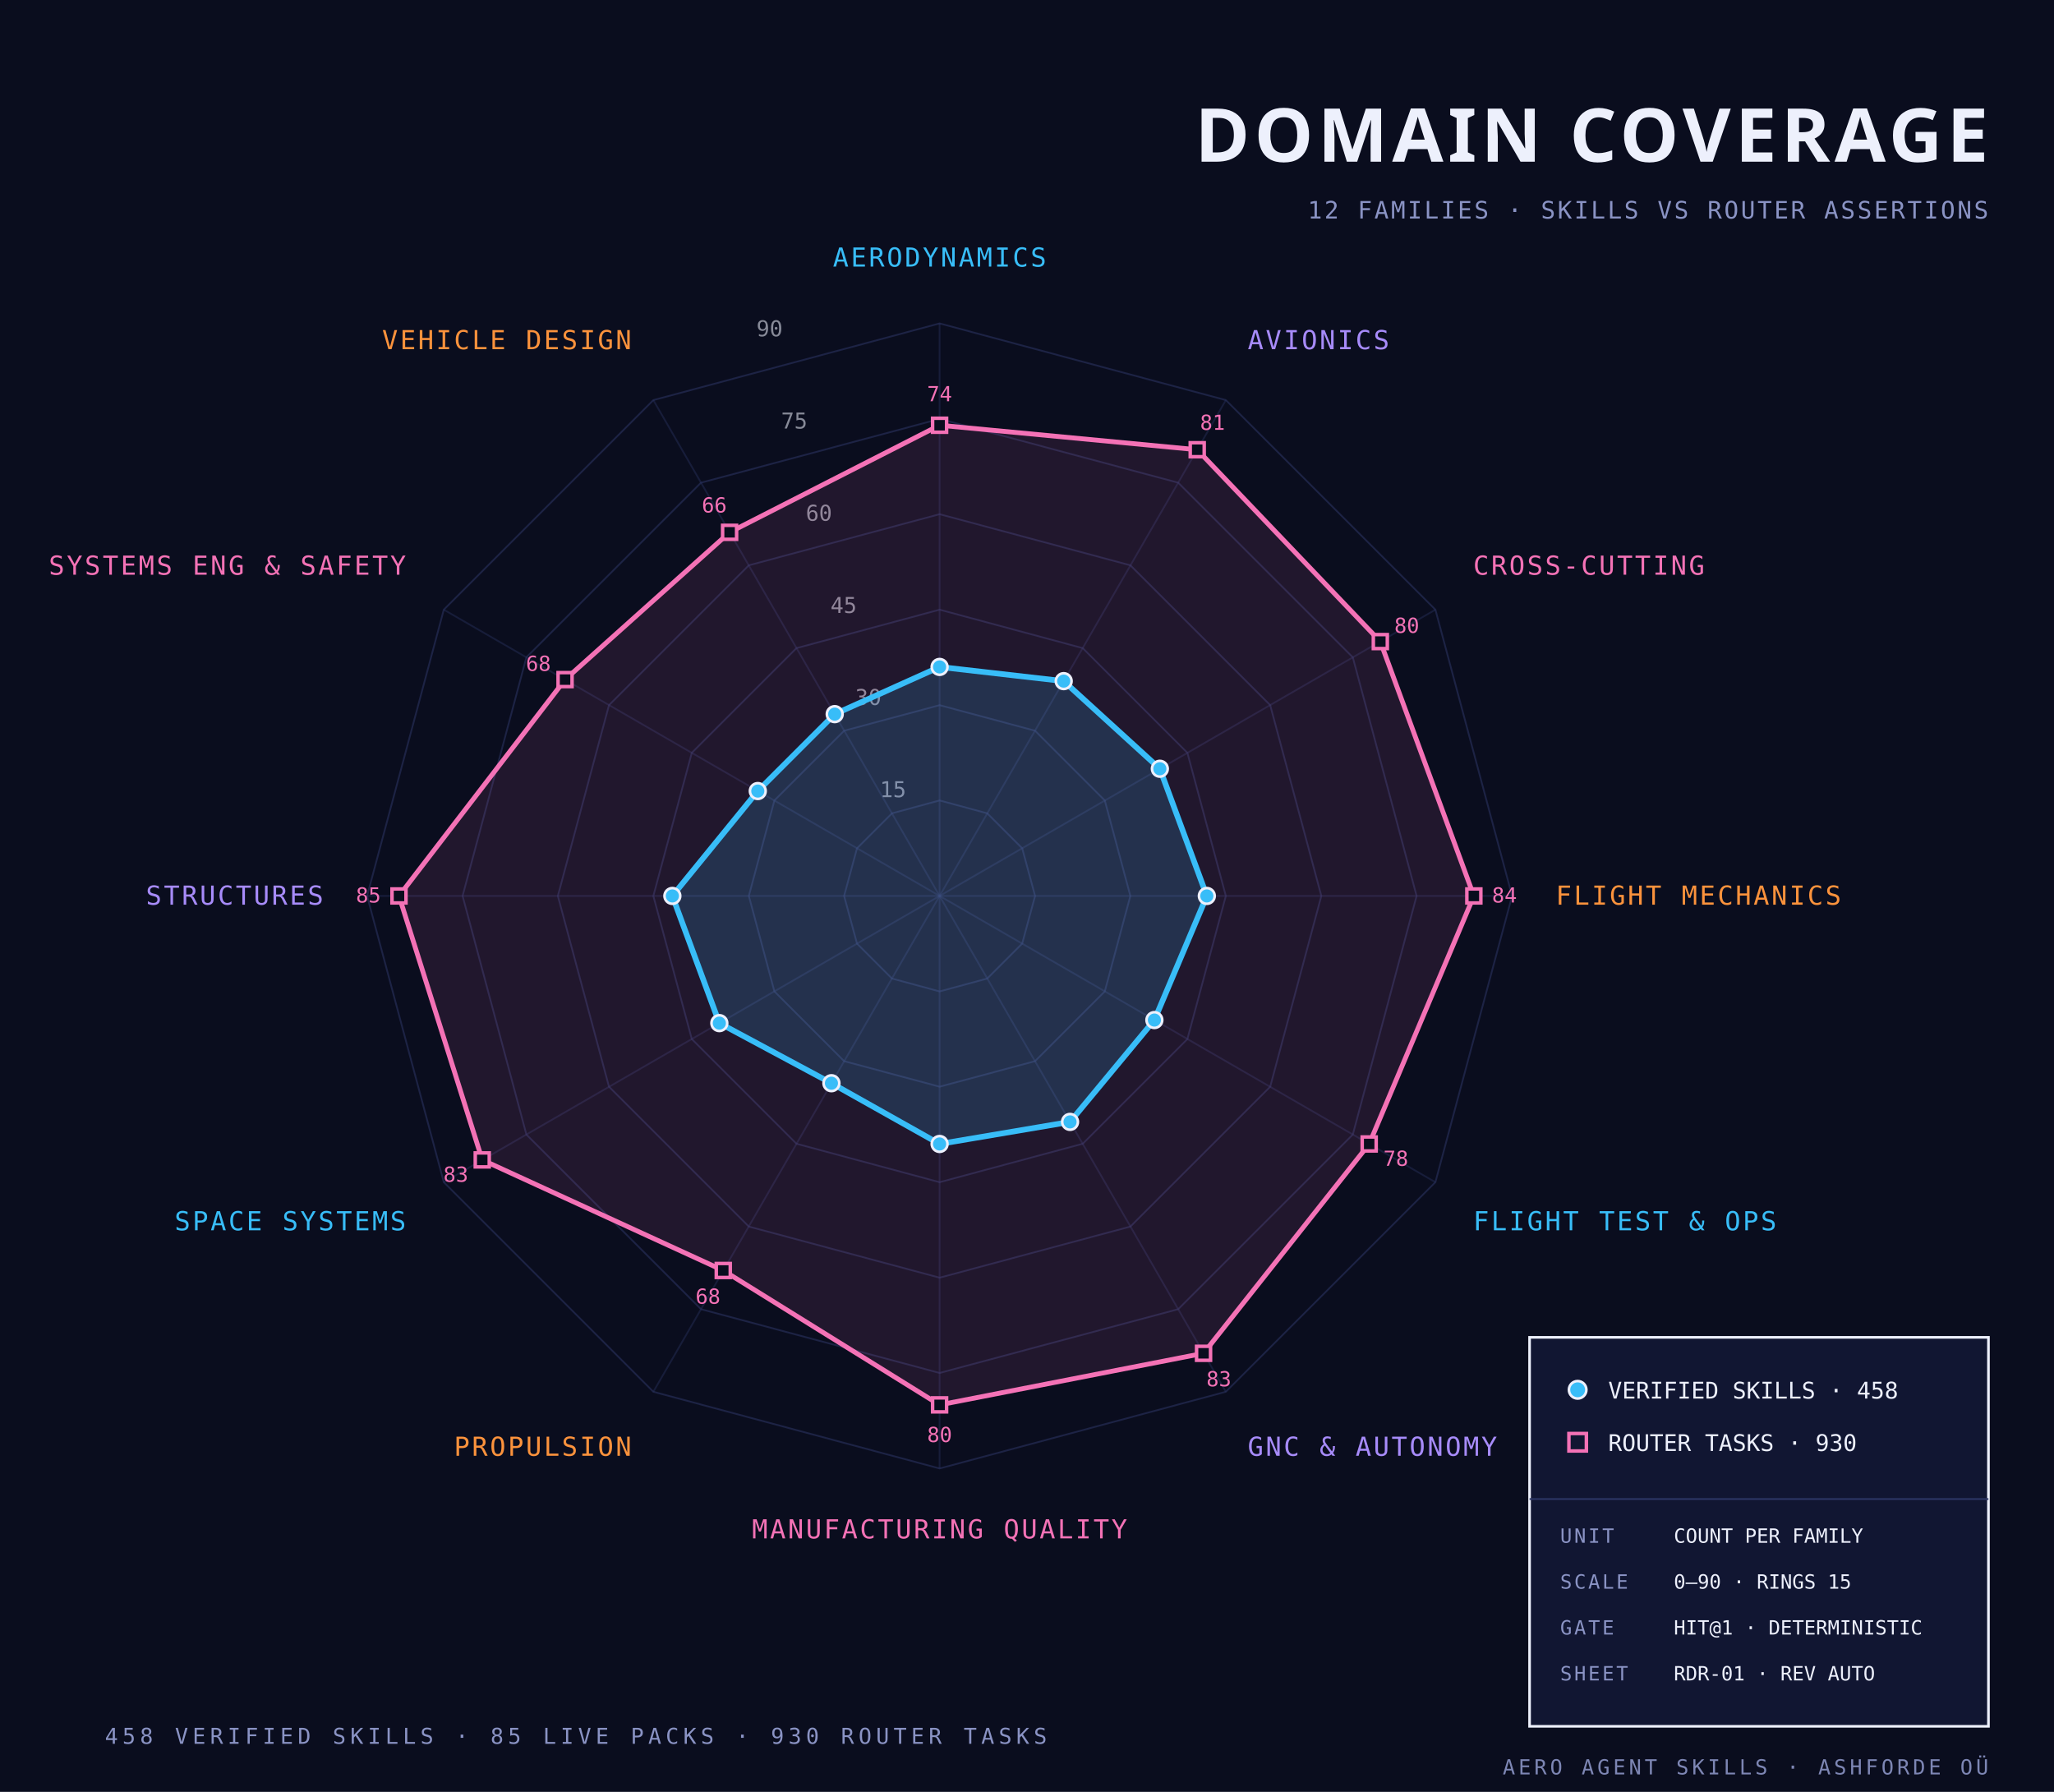
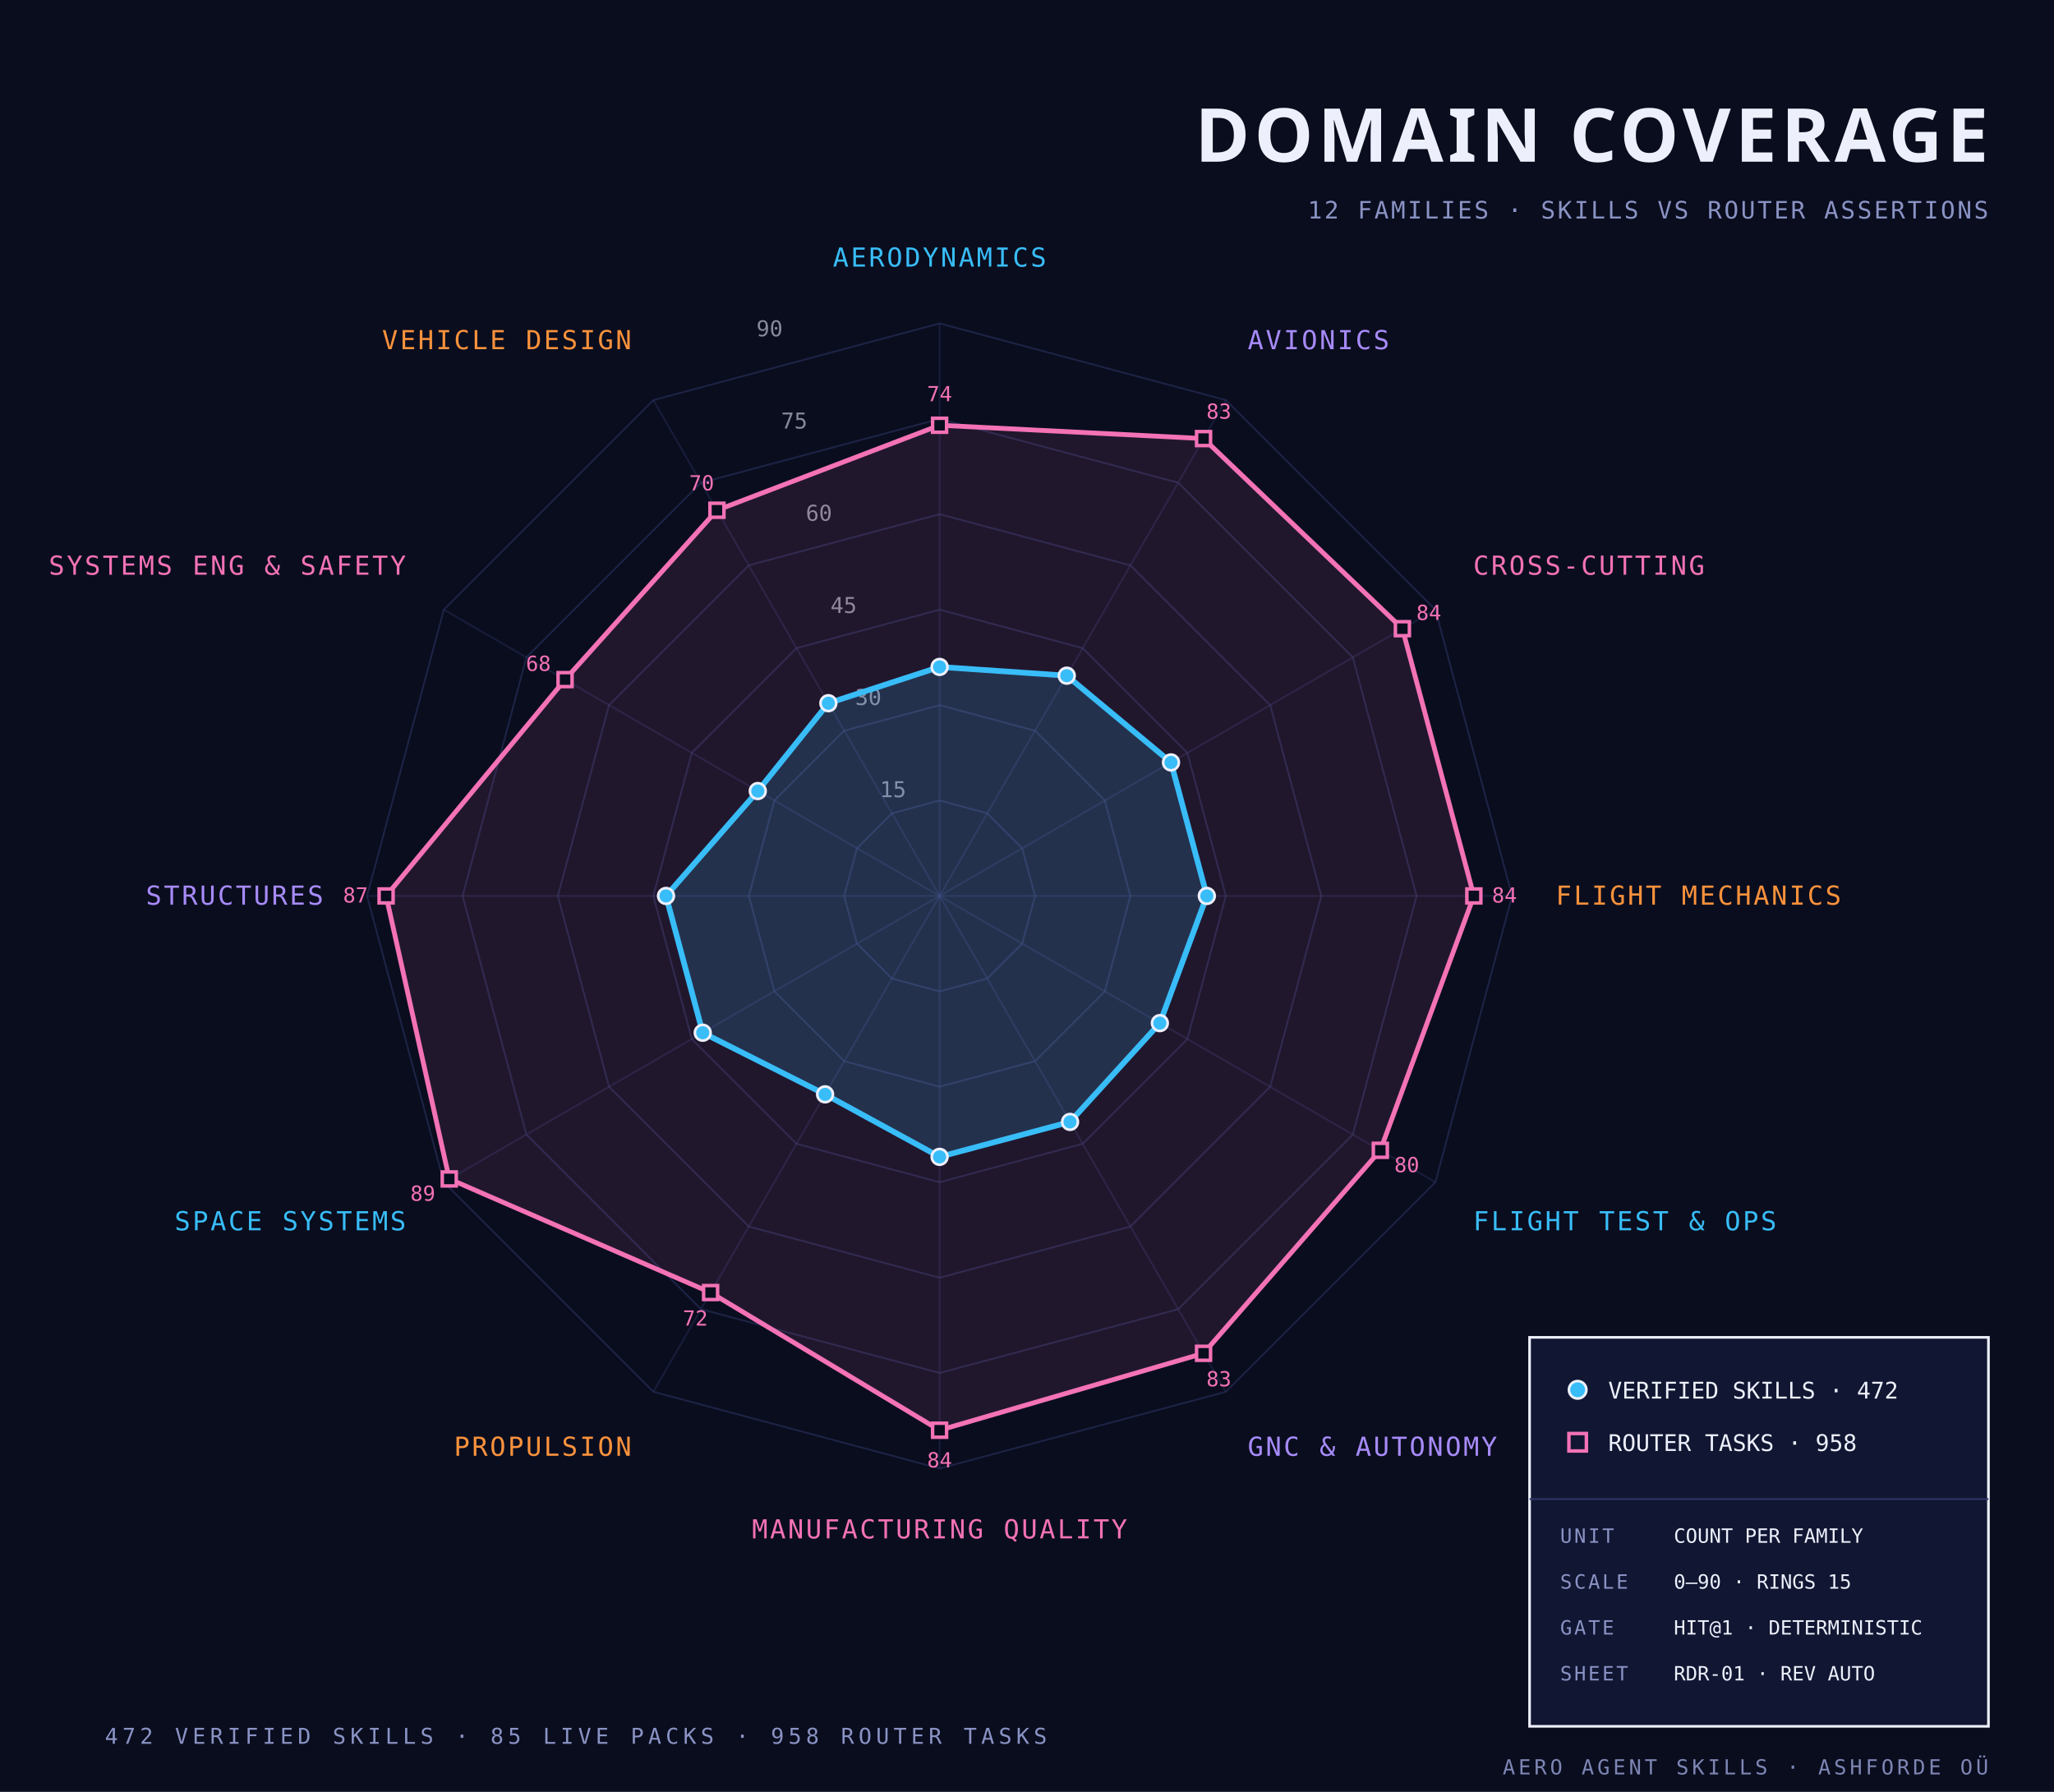
<svg xmlns="http://www.w3.org/2000/svg" width="940" height="820" viewBox="0 0 940 820">
  <style>
    .mono { font-family: "JetBrains Mono", "IBM Plex Mono", "Menlo", monospace; }
    .cond { font-family: "Barlow Condensed", "DIN Condensed", "Arial Narrow", sans-serif; font-weight: 700; text-transform: uppercase; }
    .serif { font-family: "Instrument Serif", Georgia, serif; font-style: italic; }
  </style>
  <rect width="940" height="820" fill="#0a0d1e" />
  <polygon points="430.0,366.3 451.8,372.2 467.8,388.2 473.7,410.0 467.8,431.8 451.8,447.8 430.0,453.7 408.2,447.8 392.2,431.8 386.3,410.0 392.2,388.2 408.2,372.2" fill="none" stroke="#2c3564" stroke-width="0.8" stroke-opacity="0.55" />
  <polygon points="430.0,322.7 473.7,334.4 505.6,366.3 517.3,410.0 505.6,453.7 473.7,485.6 430.0,497.3 386.3,485.6 354.4,453.7 342.7,410.0 354.4,366.3 386.3,334.4" fill="none" stroke="#2c3564" stroke-width="0.8" stroke-opacity="0.55" />
  <polygon points="430.0,279.0 495.5,296.6 543.4,344.5 561.0,410.0 543.4,475.5 495.5,523.4 430.0,541.0 364.5,523.4 316.6,475.5 299.0,410.0 316.6,344.5 364.5,296.6" fill="none" stroke="#2c3564" stroke-width="0.8" stroke-opacity="0.55" />
  <polygon points="430.0,235.3 517.3,258.7 581.3,322.7 604.7,410.0 581.3,497.3 517.3,561.3 430.0,584.7 342.7,561.3 278.7,497.3 255.3,410.0 278.7,322.7 342.7,258.7" fill="none" stroke="#2c3564" stroke-width="0.8" stroke-opacity="0.55" />
  <polygon points="430.0,191.7 539.2,220.9 619.1,300.8 648.3,410.0 619.1,519.2 539.2,599.1 430.0,628.3 320.8,599.1 240.9,519.2 211.7,410.0 240.9,300.8 320.8,220.9" fill="none" stroke="#2c3564" stroke-width="0.8" stroke-opacity="0.55" />
  <polygon points="430.0,148.0 561.0,183.1 656.9,279.0 692.0,410.0 656.9,541.0 561.0,636.9 430.0,672.0 299.0,636.9 203.1,541.0 168.0,410.0 203.1,279.0 299.0,183.1" fill="none" stroke="#2c3564" stroke-width="0.8" stroke-opacity="0.55" />
  <line x1="430" y1="410" x2="430.0" y2="148.0" stroke="#2c3564" stroke-width="0.8" stroke-opacity="0.4" />
  <line x1="430" y1="410" x2="561.0" y2="183.1" stroke="#2c3564" stroke-width="0.8" stroke-opacity="0.4" />
  <line x1="430" y1="410" x2="656.9" y2="279.0" stroke="#2c3564" stroke-width="0.8" stroke-opacity="0.4" />
  <line x1="430" y1="410" x2="692.0" y2="410.0" stroke="#2c3564" stroke-width="0.8" stroke-opacity="0.4" />
  <line x1="430" y1="410" x2="656.9" y2="541.0" stroke="#2c3564" stroke-width="0.8" stroke-opacity="0.4" />
  <line x1="430" y1="410" x2="561.0" y2="636.9" stroke="#2c3564" stroke-width="0.8" stroke-opacity="0.4" />
  <line x1="430" y1="410" x2="430.0" y2="672.0" stroke="#2c3564" stroke-width="0.8" stroke-opacity="0.4" />
  <line x1="430" y1="410" x2="299.0" y2="636.9" stroke="#2c3564" stroke-width="0.8" stroke-opacity="0.4" />
  <line x1="430" y1="410" x2="203.1" y2="541.0" stroke="#2c3564" stroke-width="0.8" stroke-opacity="0.4" />
  <line x1="430" y1="410" x2="168.0" y2="410.0" stroke="#2c3564" stroke-width="0.8" stroke-opacity="0.4" />
  <line x1="430" y1="410" x2="203.1" y2="279.0" stroke="#2c3564" stroke-width="0.8" stroke-opacity="0.4" />
  <line x1="430" y1="410" x2="299.0" y2="183.1" stroke="#2c3564" stroke-width="0.8" stroke-opacity="0.4" />
  <text class="mono" x="414.7" y="364.8" text-anchor="end" font-size="10" fill="#edf0fc" opacity="0.55">15</text>
  <text class="mono" x="403.4" y="322.6" text-anchor="end" font-size="10" fill="#edf0fc" opacity="0.55">30</text>
  <text class="mono" x="392.1" y="280.5" text-anchor="end" font-size="10" fill="#edf0fc" opacity="0.55">45</text>
  <text class="mono" x="380.8" y="238.3" text-anchor="end" font-size="10" fill="#edf0fc" opacity="0.55">60</text>
  <text class="mono" x="369.5" y="196.1" text-anchor="end" font-size="10" fill="#edf0fc" opacity="0.55">75</text>
  <text class="mono" x="358.2" y="153.9" text-anchor="end" font-size="10" fill="#edf0fc" opacity="0.55">90</text>
  <text class="mono" x="430.0" y="122.0" text-anchor="middle" font-size="12" fill="#38bdf8" letter-spacing="1">AERODYNAMICS</text>
  <text class="mono" x="571.0" y="159.8" text-anchor="start" font-size="12" fill="#a78bfa" letter-spacing="1">AVIONICS</text>
  <text class="mono" x="674.2" y="263.0" text-anchor="start" font-size="12" fill="#f472b6" letter-spacing="1">CROSS-CUTTING</text>
  <text class="mono" x="712.0" y="414.0" text-anchor="start" font-size="12" fill="#fb923c" letter-spacing="1">FLIGHT MECHANICS</text>
  <text class="mono" x="674.2" y="563.0" text-anchor="start" font-size="12" fill="#38bdf8" letter-spacing="1">FLIGHT TEST &amp; OPS</text>
  <text class="mono" x="571.0" y="666.2" text-anchor="start" font-size="12" fill="#a78bfa" letter-spacing="1">GNC &amp; AUTONOMY</text>
  <text class="mono" x="430.0" y="704.0" text-anchor="middle" font-size="12" fill="#f472b6" letter-spacing="1">MANUFACTURING QUALITY</text>
  <text class="mono" x="289.0" y="666.2" text-anchor="end" font-size="12" fill="#fb923c" letter-spacing="1">PROPULSION</text>
  <text class="mono" x="185.8" y="563.0" text-anchor="end" font-size="12" fill="#38bdf8" letter-spacing="1">SPACE SYSTEMS</text>
  <text class="mono" x="148.0" y="414.0" text-anchor="end" font-size="12" fill="#a78bfa" letter-spacing="1">STRUCTURES</text>
  <text class="mono" x="185.8" y="263.0" text-anchor="end" font-size="12" fill="#f472b6" letter-spacing="1">SYSTEMS ENG &amp; SAFETY</text>
  <text class="mono" x="289.0" y="159.8" text-anchor="end" font-size="12" fill="#fb923c" letter-spacing="1">VEHICLE DESIGN</text>
-   <polygon points="430.0,194.6 547.9,205.8 631.7,293.6 674.5,410.0 626.6,523.5 550.8,619.3 430.0,642.9 331.0,581.4 220.7,530.8 182.6,410.0 258.6,311.0 333.9,243.6" fill="#f472b6" fill-opacity="0.10" stroke="#f472b6" stroke-width="2.2" />
+   <polygon points="430.0,194.6 550.8,200.7 641.8,287.7 674.5,410.0 631.7,526.4 550.8,619.3 430.0,654.5 325.2,591.5 205.6,539.5 176.7,410.0 258.6,311.0 328.1,233.5" fill="#f472b6" fill-opacity="0.10" stroke="#f472b6" stroke-width="2.2" />
  <rect x="426.8" y="191.4" width="6.4" height="6.4" fill="#0a0d1e" stroke="#f472b6" stroke-width="1.6" />
-   <rect x="544.7" y="202.6" width="6.4" height="6.4" fill="#0a0d1e" stroke="#f472b6" stroke-width="1.6" />
-   <rect x="628.5" y="290.4" width="6.4" height="6.4" fill="#0a0d1e" stroke="#f472b6" stroke-width="1.6" />
+   <rect x="547.6" y="197.5" width="6.4" height="6.4" fill="#0a0d1e" stroke="#f472b6" stroke-width="1.6" />
+   <rect x="638.6" y="284.5" width="6.4" height="6.4" fill="#0a0d1e" stroke="#f472b6" stroke-width="1.6" />
  <rect x="671.3" y="406.8" width="6.4" height="6.4" fill="#0a0d1e" stroke="#f472b6" stroke-width="1.6" />
-   <rect x="623.4" y="520.3" width="6.4" height="6.4" fill="#0a0d1e" stroke="#f472b6" stroke-width="1.6" />
+   <rect x="628.5" y="523.2" width="6.4" height="6.4" fill="#0a0d1e" stroke="#f472b6" stroke-width="1.6" />
  <rect x="547.6" y="616.1" width="6.4" height="6.4" fill="#0a0d1e" stroke="#f472b6" stroke-width="1.6" />
-   <rect x="426.8" y="639.7" width="6.4" height="6.4" fill="#0a0d1e" stroke="#f472b6" stroke-width="1.6" />
-   <rect x="327.8" y="578.2" width="6.4" height="6.4" fill="#0a0d1e" stroke="#f472b6" stroke-width="1.6" />
-   <rect x="217.5" y="527.6" width="6.4" height="6.4" fill="#0a0d1e" stroke="#f472b6" stroke-width="1.6" />
-   <rect x="179.4" y="406.8" width="6.4" height="6.4" fill="#0a0d1e" stroke="#f472b6" stroke-width="1.6" />
+   <rect x="426.8" y="651.3" width="6.4" height="6.4" fill="#0a0d1e" stroke="#f472b6" stroke-width="1.6" />
+   <rect x="322.0" y="588.3" width="6.4" height="6.4" fill="#0a0d1e" stroke="#f472b6" stroke-width="1.6" />
+   <rect x="202.4" y="536.3" width="6.4" height="6.4" fill="#0a0d1e" stroke="#f472b6" stroke-width="1.6" />
+   <rect x="173.5" y="406.8" width="6.4" height="6.4" fill="#0a0d1e" stroke="#f472b6" stroke-width="1.6" />
  <rect x="255.4" y="307.8" width="6.4" height="6.4" fill="#0a0d1e" stroke="#f472b6" stroke-width="1.6" />
-   <rect x="330.7" y="240.4" width="6.4" height="6.4" fill="#0a0d1e" stroke="#f472b6" stroke-width="1.6" />
-   <polygon points="430.0,305.2 486.8,311.7 530.8,351.8 552.3,410.0 528.3,466.8 489.7,513.4 430.0,523.5 380.5,495.7 329.2,468.2 307.7,410.0 346.8,362.0 382.0,326.8" fill="#38bdf8" fill-opacity="0.16" stroke="#38bdf8" stroke-width="2.6" />
+   <rect x="324.9" y="230.3" width="6.4" height="6.4" fill="#0a0d1e" stroke="#f472b6" stroke-width="1.6" />
+   <polygon points="430.0,305.2 488.2,309.2 535.9,348.9 552.3,410.0 530.8,468.2 489.7,513.4 430.0,529.4 377.6,500.8 321.6,472.6 304.8,410.0 346.8,362.0 379.1,321.8" fill="#38bdf8" fill-opacity="0.16" stroke="#38bdf8" stroke-width="2.6" />
  <circle cx="430.0" cy="305.2" r="3.6" fill="#38bdf8" stroke="#edf0fc" stroke-width="1.2" />
-   <circle cx="486.8" cy="311.7" r="3.6" fill="#38bdf8" stroke="#edf0fc" stroke-width="1.2" />
-   <circle cx="530.8" cy="351.8" r="3.6" fill="#38bdf8" stroke="#edf0fc" stroke-width="1.2" />
+   <circle cx="488.2" cy="309.2" r="3.6" fill="#38bdf8" stroke="#edf0fc" stroke-width="1.2" />
+   <circle cx="535.9" cy="348.9" r="3.6" fill="#38bdf8" stroke="#edf0fc" stroke-width="1.2" />
  <circle cx="552.3" cy="410.0" r="3.6" fill="#38bdf8" stroke="#edf0fc" stroke-width="1.2" />
-   <circle cx="528.3" cy="466.8" r="3.6" fill="#38bdf8" stroke="#edf0fc" stroke-width="1.2" />
+   <circle cx="530.8" cy="468.2" r="3.6" fill="#38bdf8" stroke="#edf0fc" stroke-width="1.2" />
  <circle cx="489.7" cy="513.4" r="3.6" fill="#38bdf8" stroke="#edf0fc" stroke-width="1.2" />
-   <circle cx="430.0" cy="523.5" r="3.6" fill="#38bdf8" stroke="#edf0fc" stroke-width="1.2" />
-   <circle cx="380.5" cy="495.7" r="3.6" fill="#38bdf8" stroke="#edf0fc" stroke-width="1.2" />
-   <circle cx="329.2" cy="468.2" r="3.6" fill="#38bdf8" stroke="#edf0fc" stroke-width="1.2" />
-   <circle cx="307.7" cy="410.0" r="3.6" fill="#38bdf8" stroke="#edf0fc" stroke-width="1.2" />
+   <circle cx="430.0" cy="529.4" r="3.6" fill="#38bdf8" stroke="#edf0fc" stroke-width="1.2" />
+   <circle cx="377.6" cy="500.8" r="3.6" fill="#38bdf8" stroke="#edf0fc" stroke-width="1.2" />
+   <circle cx="321.6" cy="472.6" r="3.6" fill="#38bdf8" stroke="#edf0fc" stroke-width="1.2" />
+   <circle cx="304.8" cy="410.0" r="3.6" fill="#38bdf8" stroke="#edf0fc" stroke-width="1.2" />
  <circle cx="346.8" cy="362.0" r="3.6" fill="#38bdf8" stroke="#edf0fc" stroke-width="1.2" />
-   <circle cx="382.0" cy="326.8" r="3.6" fill="#38bdf8" stroke="#edf0fc" stroke-width="1.2" />
+   <circle cx="379.1" cy="321.8" r="3.6" fill="#38bdf8" stroke="#edf0fc" stroke-width="1.2" />
  <text class="mono" x="430.0" y="183.6" text-anchor="middle" font-size="9.5" fill="#f472b6">74</text>
-   <text class="mono" x="554.9" y="196.7" text-anchor="middle" font-size="9.5" fill="#f472b6">81</text>
-   <text class="mono" x="643.8" y="289.6" text-anchor="middle" font-size="9.5" fill="#f472b6">80</text>
+   <text class="mono" x="557.8" y="191.6" text-anchor="middle" font-size="9.5" fill="#f472b6">83</text>
+   <text class="mono" x="653.9" y="283.7" text-anchor="middle" font-size="9.5" fill="#f472b6">84</text>
  <text class="mono" x="688.5" y="413.0" text-anchor="middle" font-size="9.5" fill="#f472b6">84</text>
-   <text class="mono" x="638.8" y="533.5" text-anchor="middle" font-size="9.5" fill="#f472b6">78</text>
+   <text class="mono" x="643.8" y="536.4" text-anchor="middle" font-size="9.5" fill="#f472b6">80</text>
  <text class="mono" x="557.8" y="634.4" text-anchor="middle" font-size="9.5" fill="#f472b6">83</text>
-   <text class="mono" x="430.0" y="659.9" text-anchor="middle" font-size="9.5" fill="#f472b6">80</text>
-   <text class="mono" x="324.0" y="596.6" text-anchor="middle" font-size="9.5" fill="#f472b6">68</text>
-   <text class="mono" x="208.6" y="540.8" text-anchor="middle" font-size="9.5" fill="#f472b6">83</text>
-   <text class="mono" x="168.6" y="413.0" text-anchor="middle" font-size="9.5" fill="#f472b6">85</text>
+   <text class="mono" x="430.0" y="671.5" text-anchor="middle" font-size="9.5" fill="#f472b6">84</text>
+   <text class="mono" x="318.2" y="606.6" text-anchor="middle" font-size="9.5" fill="#f472b6">72</text>
+   <text class="mono" x="193.5" y="549.5" text-anchor="middle" font-size="9.5" fill="#f472b6">89</text>
+   <text class="mono" x="162.7" y="413.0" text-anchor="middle" font-size="9.5" fill="#f472b6">87</text>
  <text class="mono" x="246.4" y="307.0" text-anchor="middle" font-size="9.5" fill="#f472b6">68</text>
-   <text class="mono" x="326.9" y="234.5" text-anchor="middle" font-size="9.5" fill="#f472b6">66</text>
+   <text class="mono" x="321.1" y="224.4" text-anchor="middle" font-size="9.5" fill="#f472b6">70</text>
  <text class="cond" x="910.0" y="74.0" text-anchor="end" font-size="34" fill="#edf0fc" letter-spacing="2">DOMAIN COVERAGE</text>
  <text class="mono" x="910.0" y="100.0" text-anchor="end" font-size="11" fill="#8a93c4" letter-spacing="1">12 FAMILIES · SKILLS VS ROUTER ASSERTIONS</text>
  <rect x="700" y="612" width="210" height="178" fill="#111632" stroke="#edf0fc" stroke-width="1.2" />
  <line x1="700" y1="686" x2="910" y2="686" stroke="#2c3564" stroke-width="0.8" />
  <circle cx="722" cy="636" r="4" fill="#38bdf8" stroke="#edf0fc" stroke-width="1.2" />
-   <text class="mono" x="736.0" y="640.0" text-anchor="start" font-size="10.5" fill="#edf0fc">VERIFIED SKILLS · 458</text>
+   <text class="mono" x="736.0" y="640.0" text-anchor="start" font-size="10.5" fill="#edf0fc">VERIFIED SKILLS · 472</text>
  <rect x="718" y="656" width="8" height="8" fill="none" stroke="#f472b6" stroke-width="1.6" />
-   <text class="mono" x="736.0" y="664.0" text-anchor="start" font-size="10.5" fill="#edf0fc">ROUTER TASKS · 930</text>
+   <text class="mono" x="736.0" y="664.0" text-anchor="start" font-size="10.5" fill="#edf0fc">ROUTER TASKS · 958</text>
  <text class="mono" x="714.0" y="706.0" text-anchor="start" font-size="9" fill="#8a93c4" letter-spacing="1">UNIT</text>
  <text class="mono" x="766.0" y="706.0" text-anchor="start" font-size="9" fill="#edf0fc">COUNT PER FAMILY</text>
  <text class="mono" x="714.0" y="727.0" text-anchor="start" font-size="9" fill="#8a93c4" letter-spacing="1">SCALE</text>
  <text class="mono" x="766.0" y="727.0" text-anchor="start" font-size="9" fill="#edf0fc">0–90 · RINGS 15</text>
  <text class="mono" x="714.0" y="748.0" text-anchor="start" font-size="9" fill="#8a93c4" letter-spacing="1">GATE</text>
  <text class="mono" x="766.0" y="748.0" text-anchor="start" font-size="9" fill="#edf0fc">HIT@1 · DETERMINISTIC</text>
  <text class="mono" x="714.0" y="769.0" text-anchor="start" font-size="9" fill="#8a93c4" letter-spacing="1">SHEET</text>
  <text class="mono" x="766.0" y="769.0" text-anchor="start" font-size="9" fill="#edf0fc">RDR-01 · REV AUTO</text>
-   <text class="mono" x="48.0" y="798.0" text-anchor="start" font-size="10" fill="#8a93c4" letter-spacing="2">458 VERIFIED SKILLS · 85 LIVE PACKS · 930 ROUTER TASKS</text>
+   <text class="mono" x="48.0" y="798.0" text-anchor="start" font-size="10" fill="#8a93c4" letter-spacing="2">472 VERIFIED SKILLS · 85 LIVE PACKS · 958 ROUTER TASKS</text>
  <text class="mono" x="910.0" y="812.0" text-anchor="end" font-size="9.5" fill="#8a93c4" letter-spacing="1.5" opacity="0.9">AERO AGENT SKILLS · ASHFORDE OÜ</text>
</svg>
